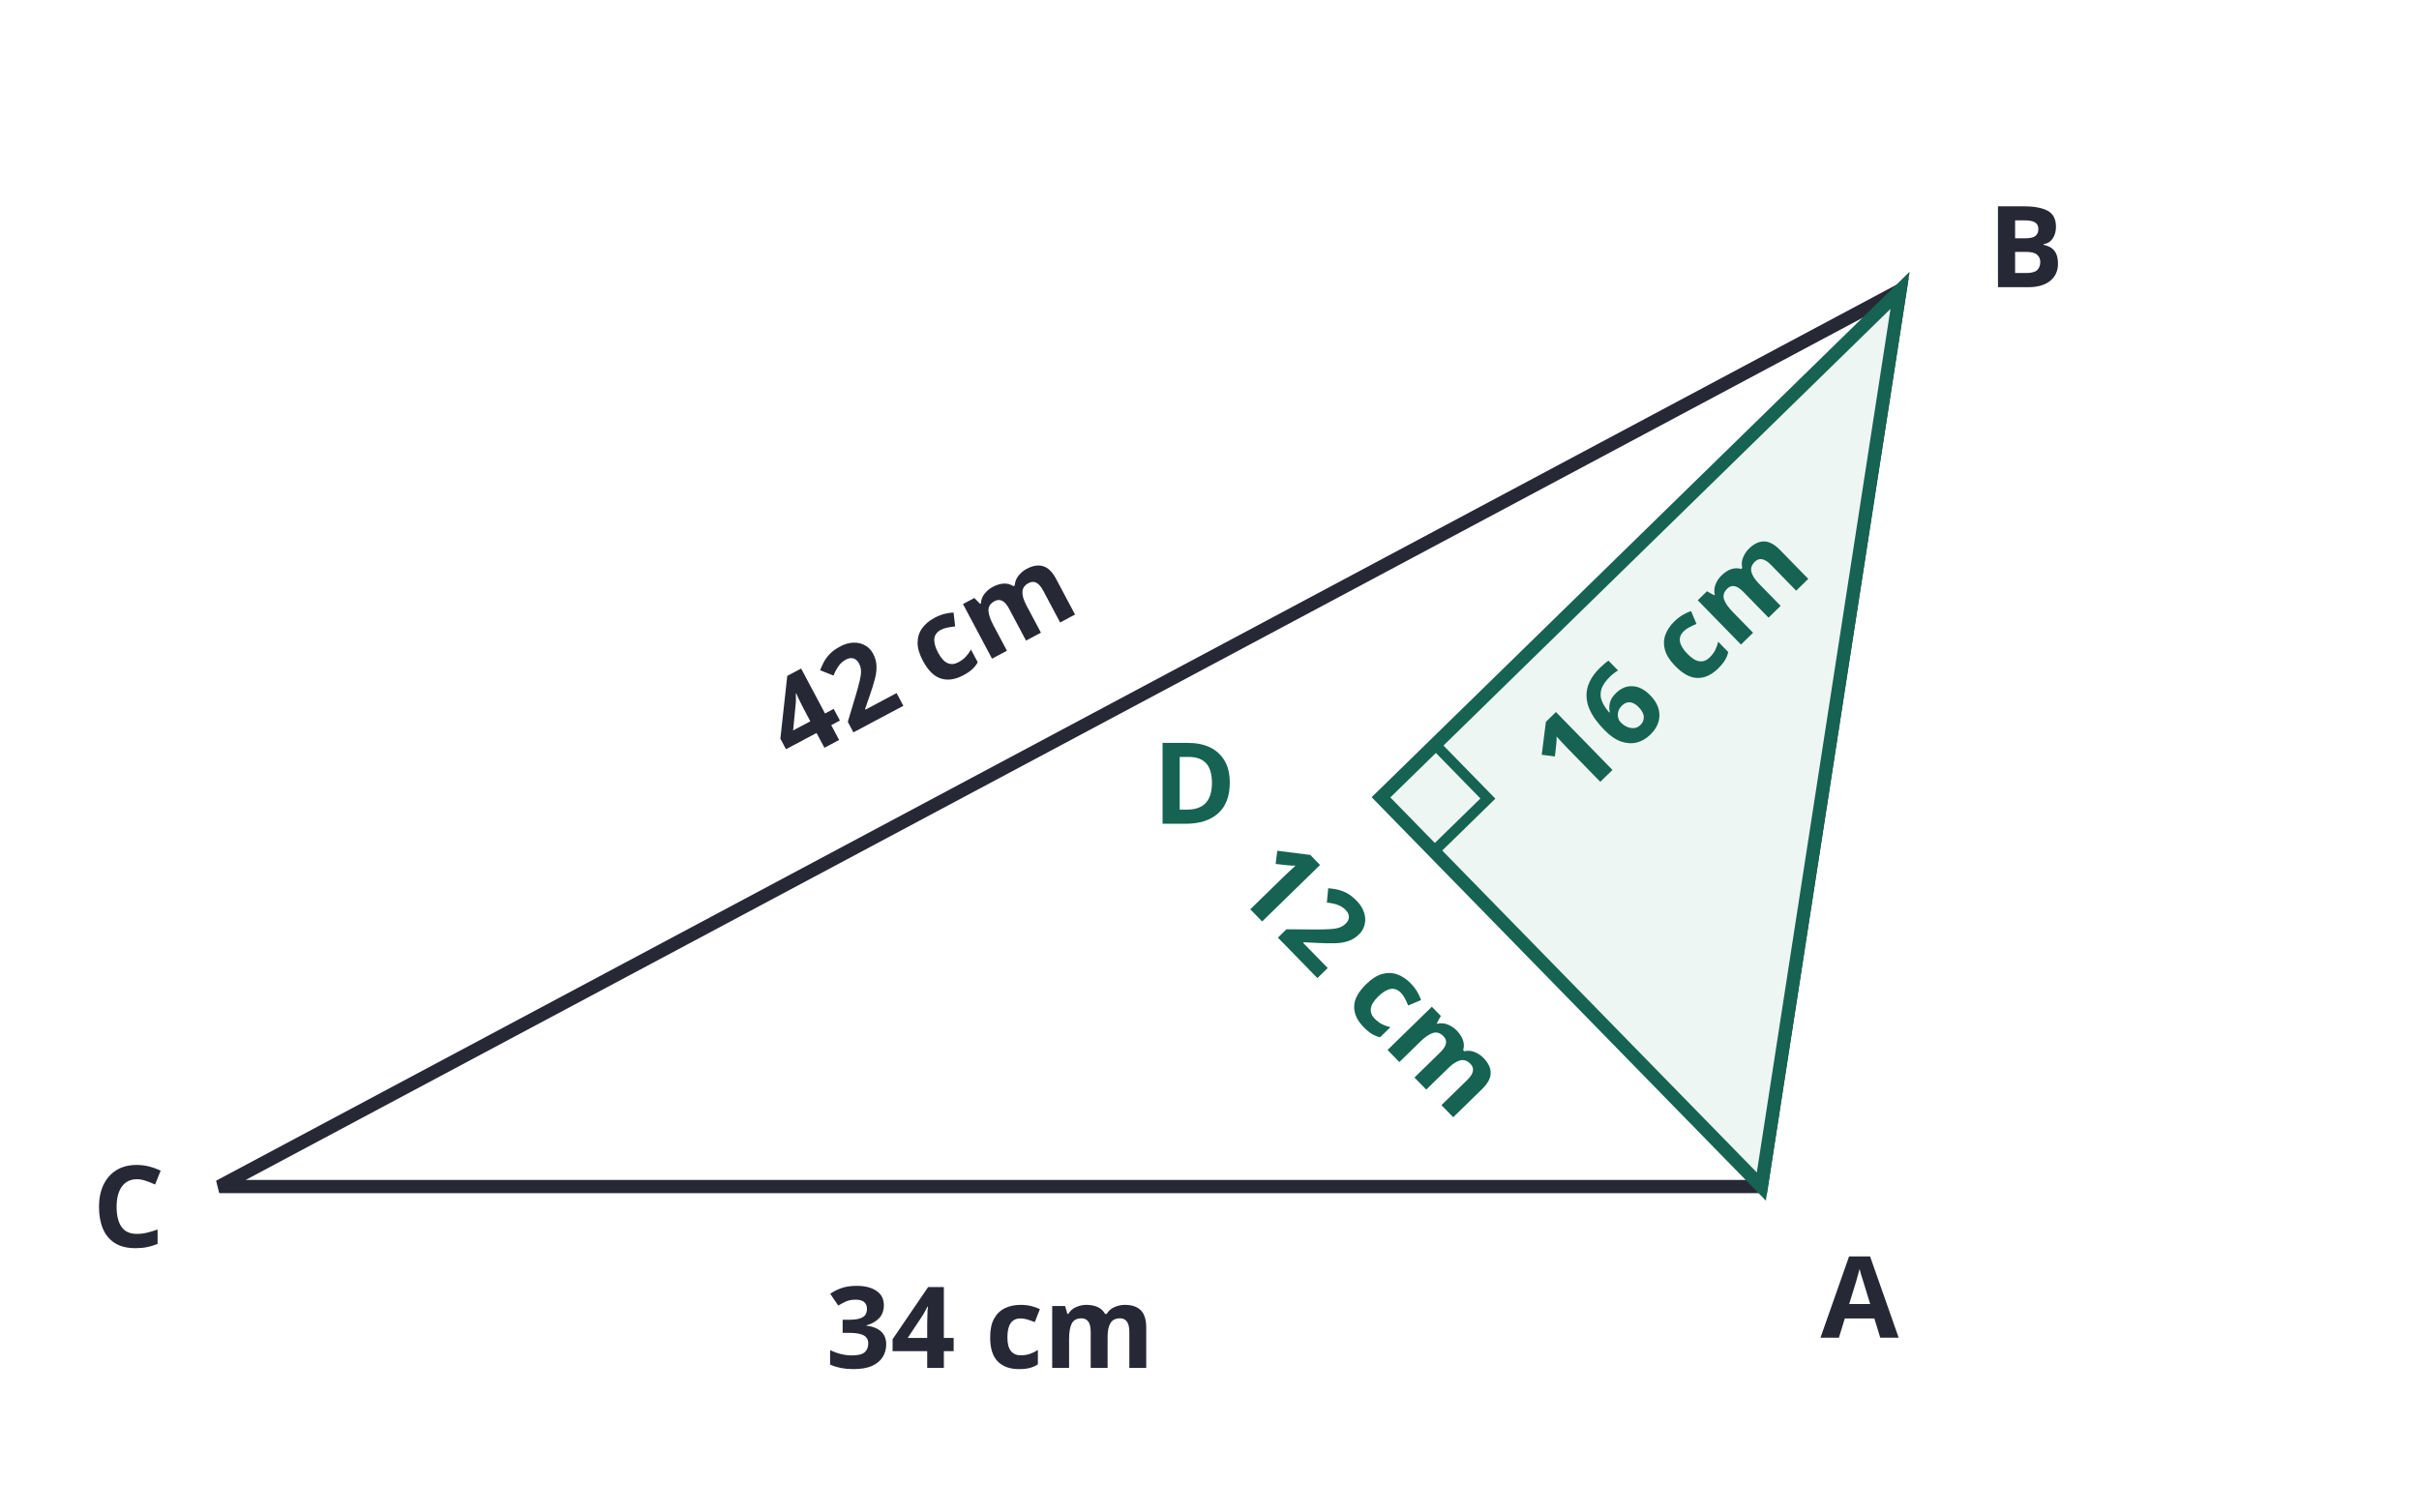
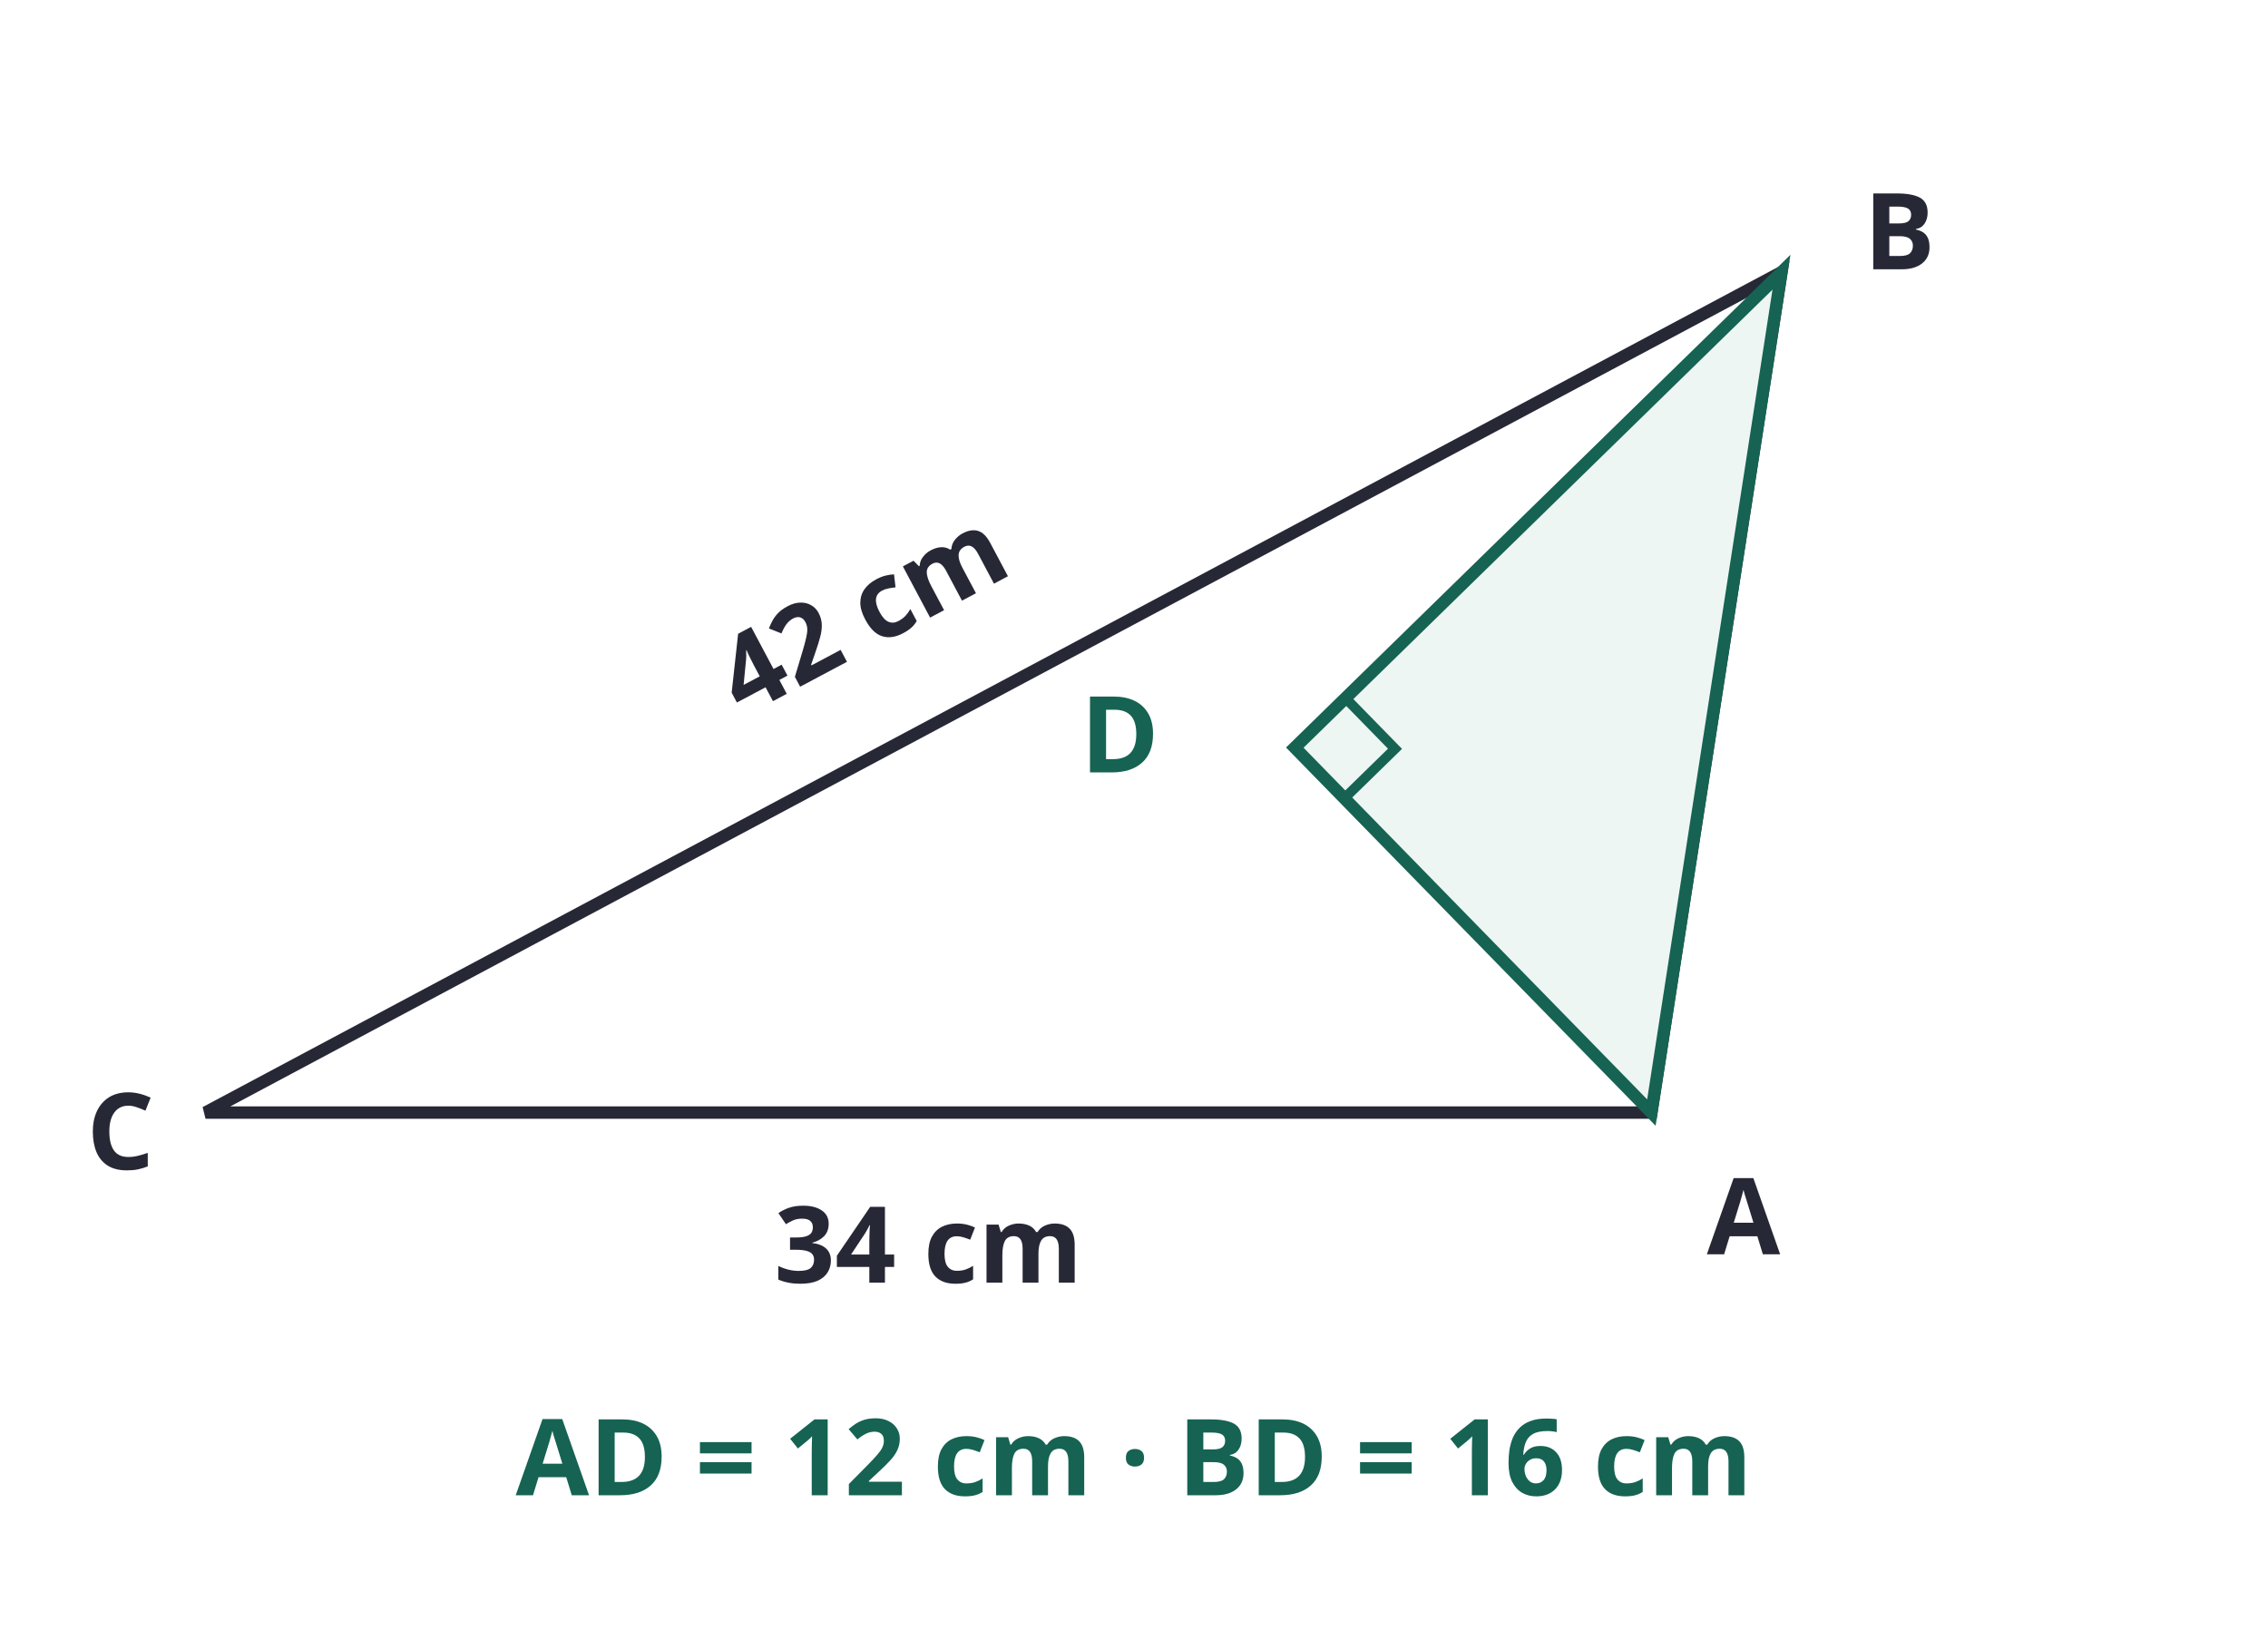
- <svg xmlns="http://www.w3.org/2000/svg" viewBox="0 0 320 200" role="img" aria-labelledby="t d">
+ <svg xmlns="http://www.w3.org/2000/svg" viewBox="0 0 320 230" role="img" aria-labelledby="t d">
  <polygon points="29,157 233,157 251.353,38.412" fill="none" stroke="#272836" stroke-width="1.75" />
  <polygon points="233,157 251.353,38.412 182.685,105.499" fill="#edf6f2" stroke="#166353" stroke-width="1.75" />
  <polyline points="189.673,112.652 196.826,105.664 189.838,98.511" fill="none" stroke="#166353" stroke-width="1.4" />
  <g fill="#272836" font-family="system-ui,sans-serif" font-size="15" font-weight="550" text-anchor="middle">
    <text x="246" y="177">A</text>
    <text x="268" y="38">B</text>
    <text x="17" y="165">C</text>
    <text x="158" y="109" fill="#166353">D</text>
    <text x="131" y="181">34 cm</text>
    <text x="124" y="91" transform="rotate(-28 124 91)">42 cm</text>
-     <text x="220.38" y="86.84" transform="rotate(-44.3 220.38 86.84)" dominant-baseline="central" fill="#166353">16 cm</text>
-     <text x="182" y="129" transform="rotate(45.7 182 129)" dominant-baseline="central" fill="#166353">12 cm</text>
+     <text x="160" y="211" fill="#166353">AD = 12 cm · BD = 16 cm</text>
  </g>
</svg>
